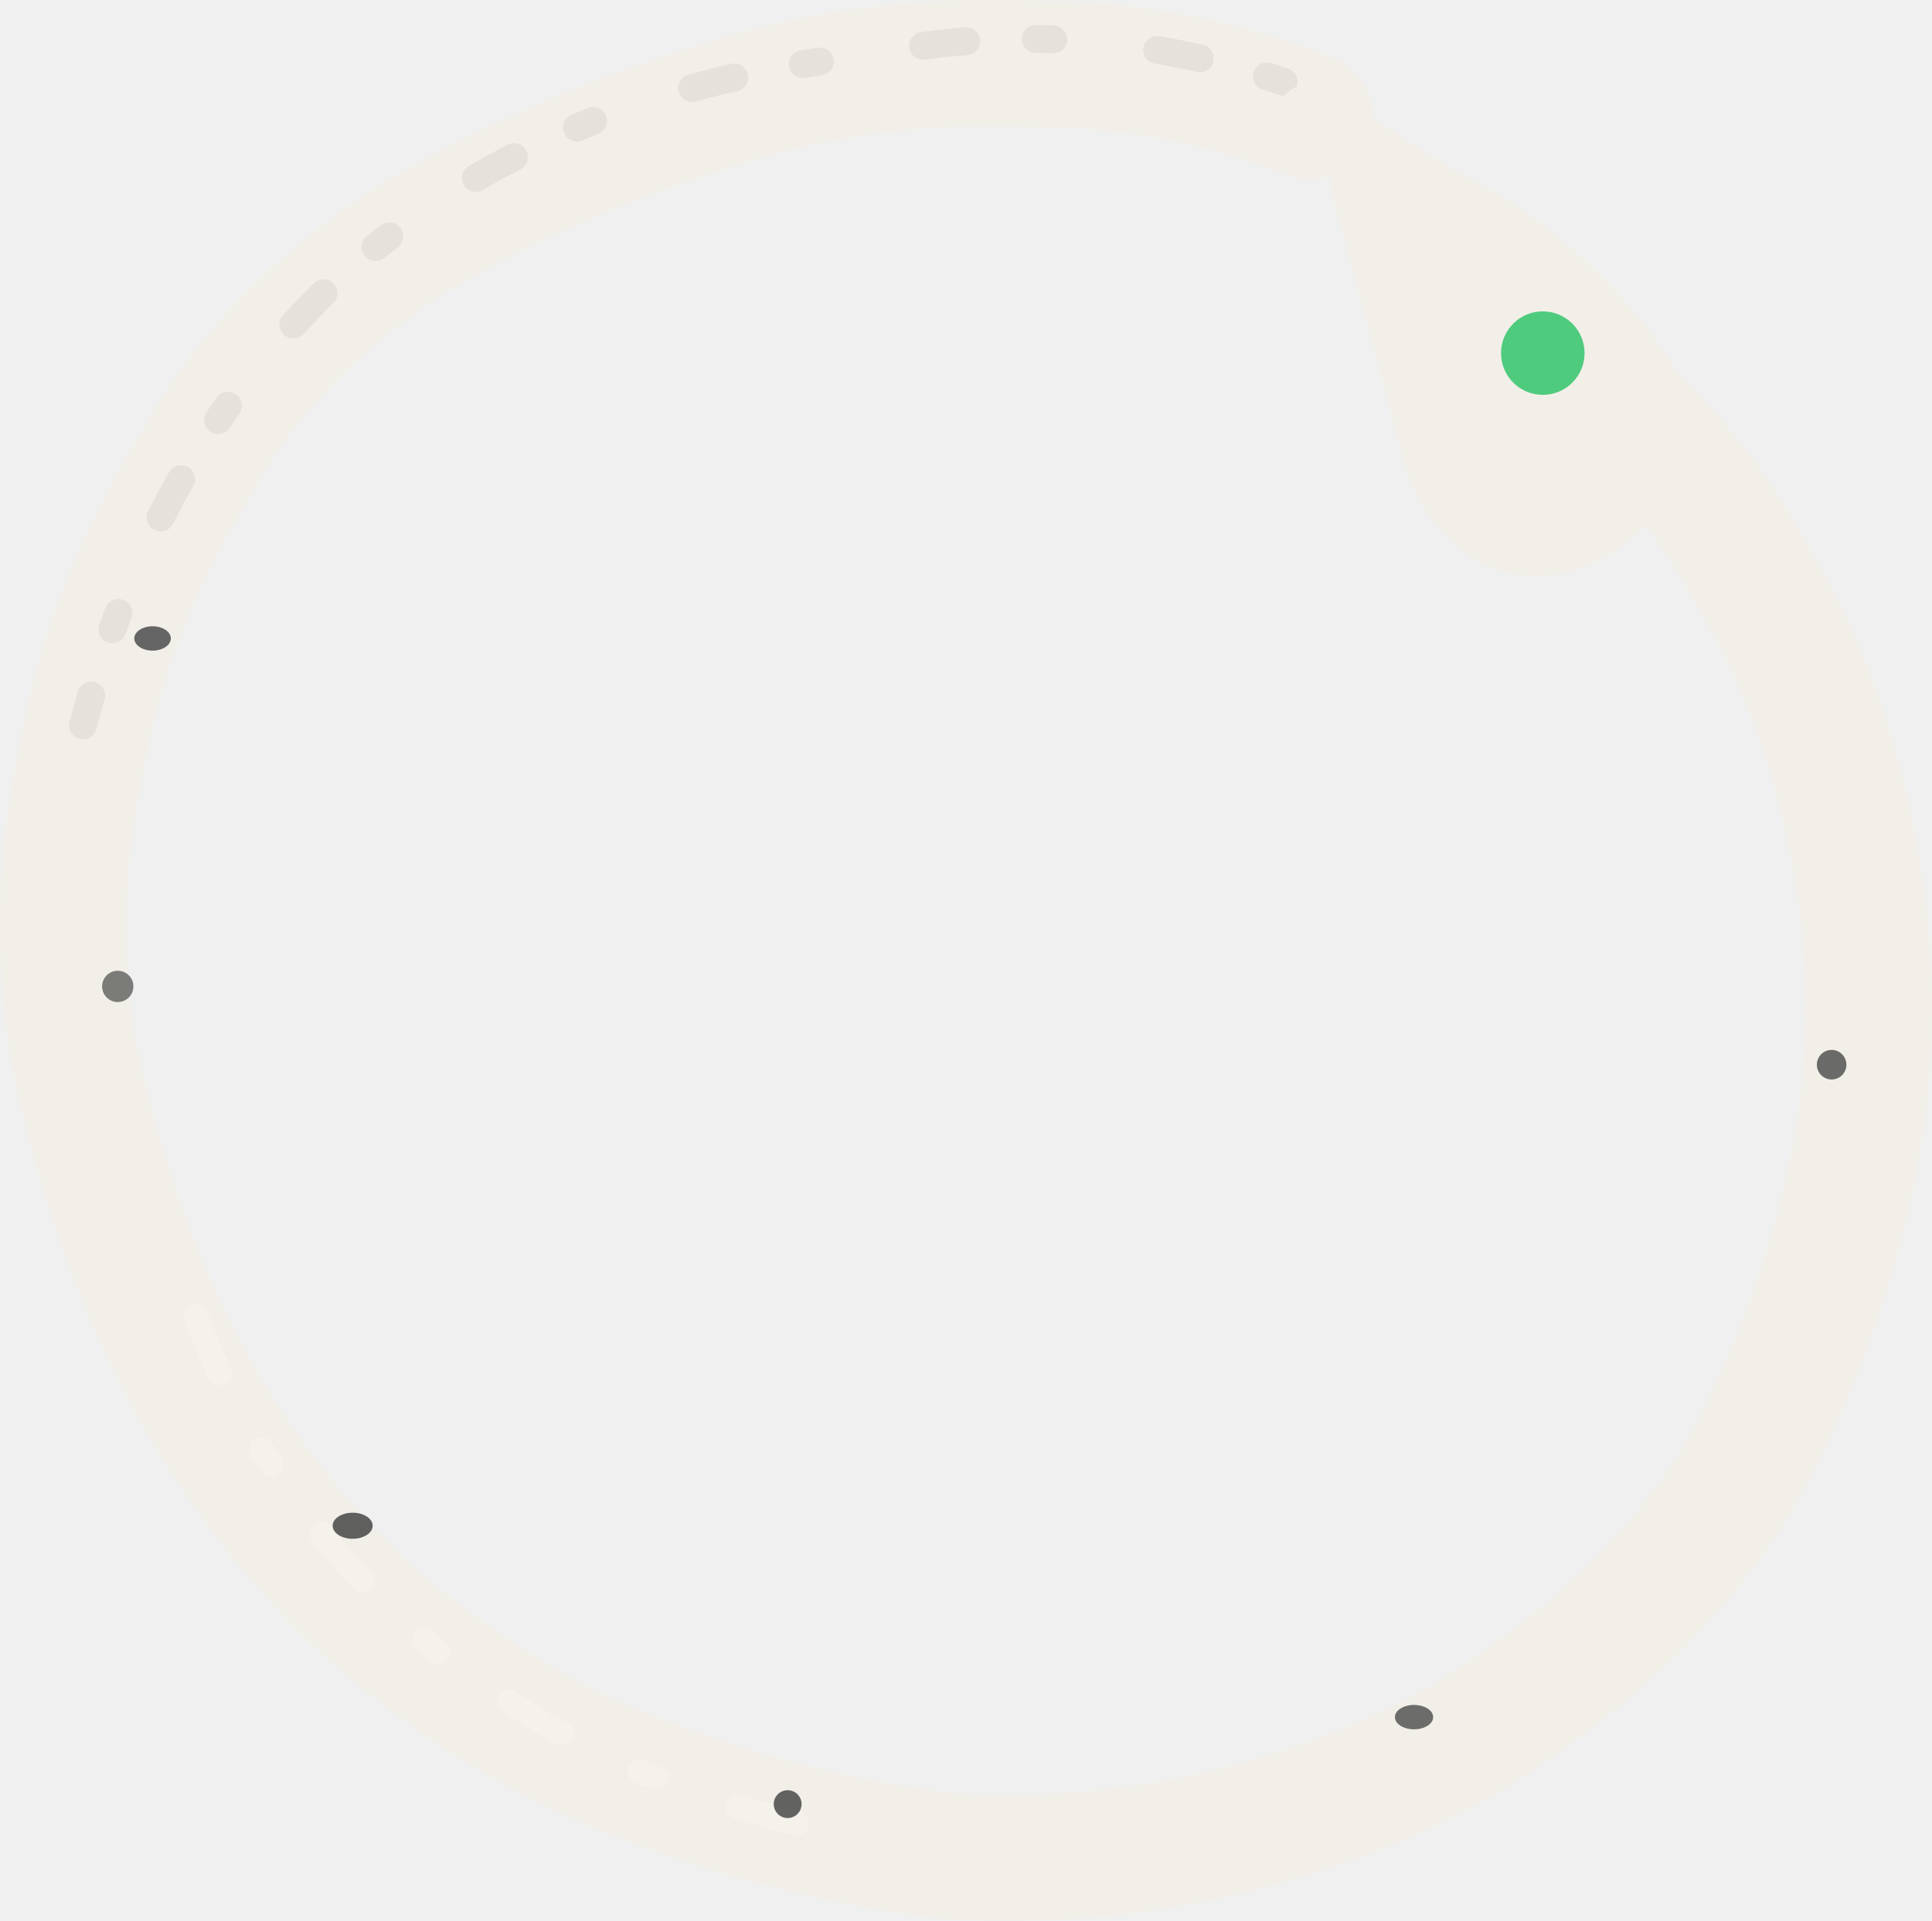
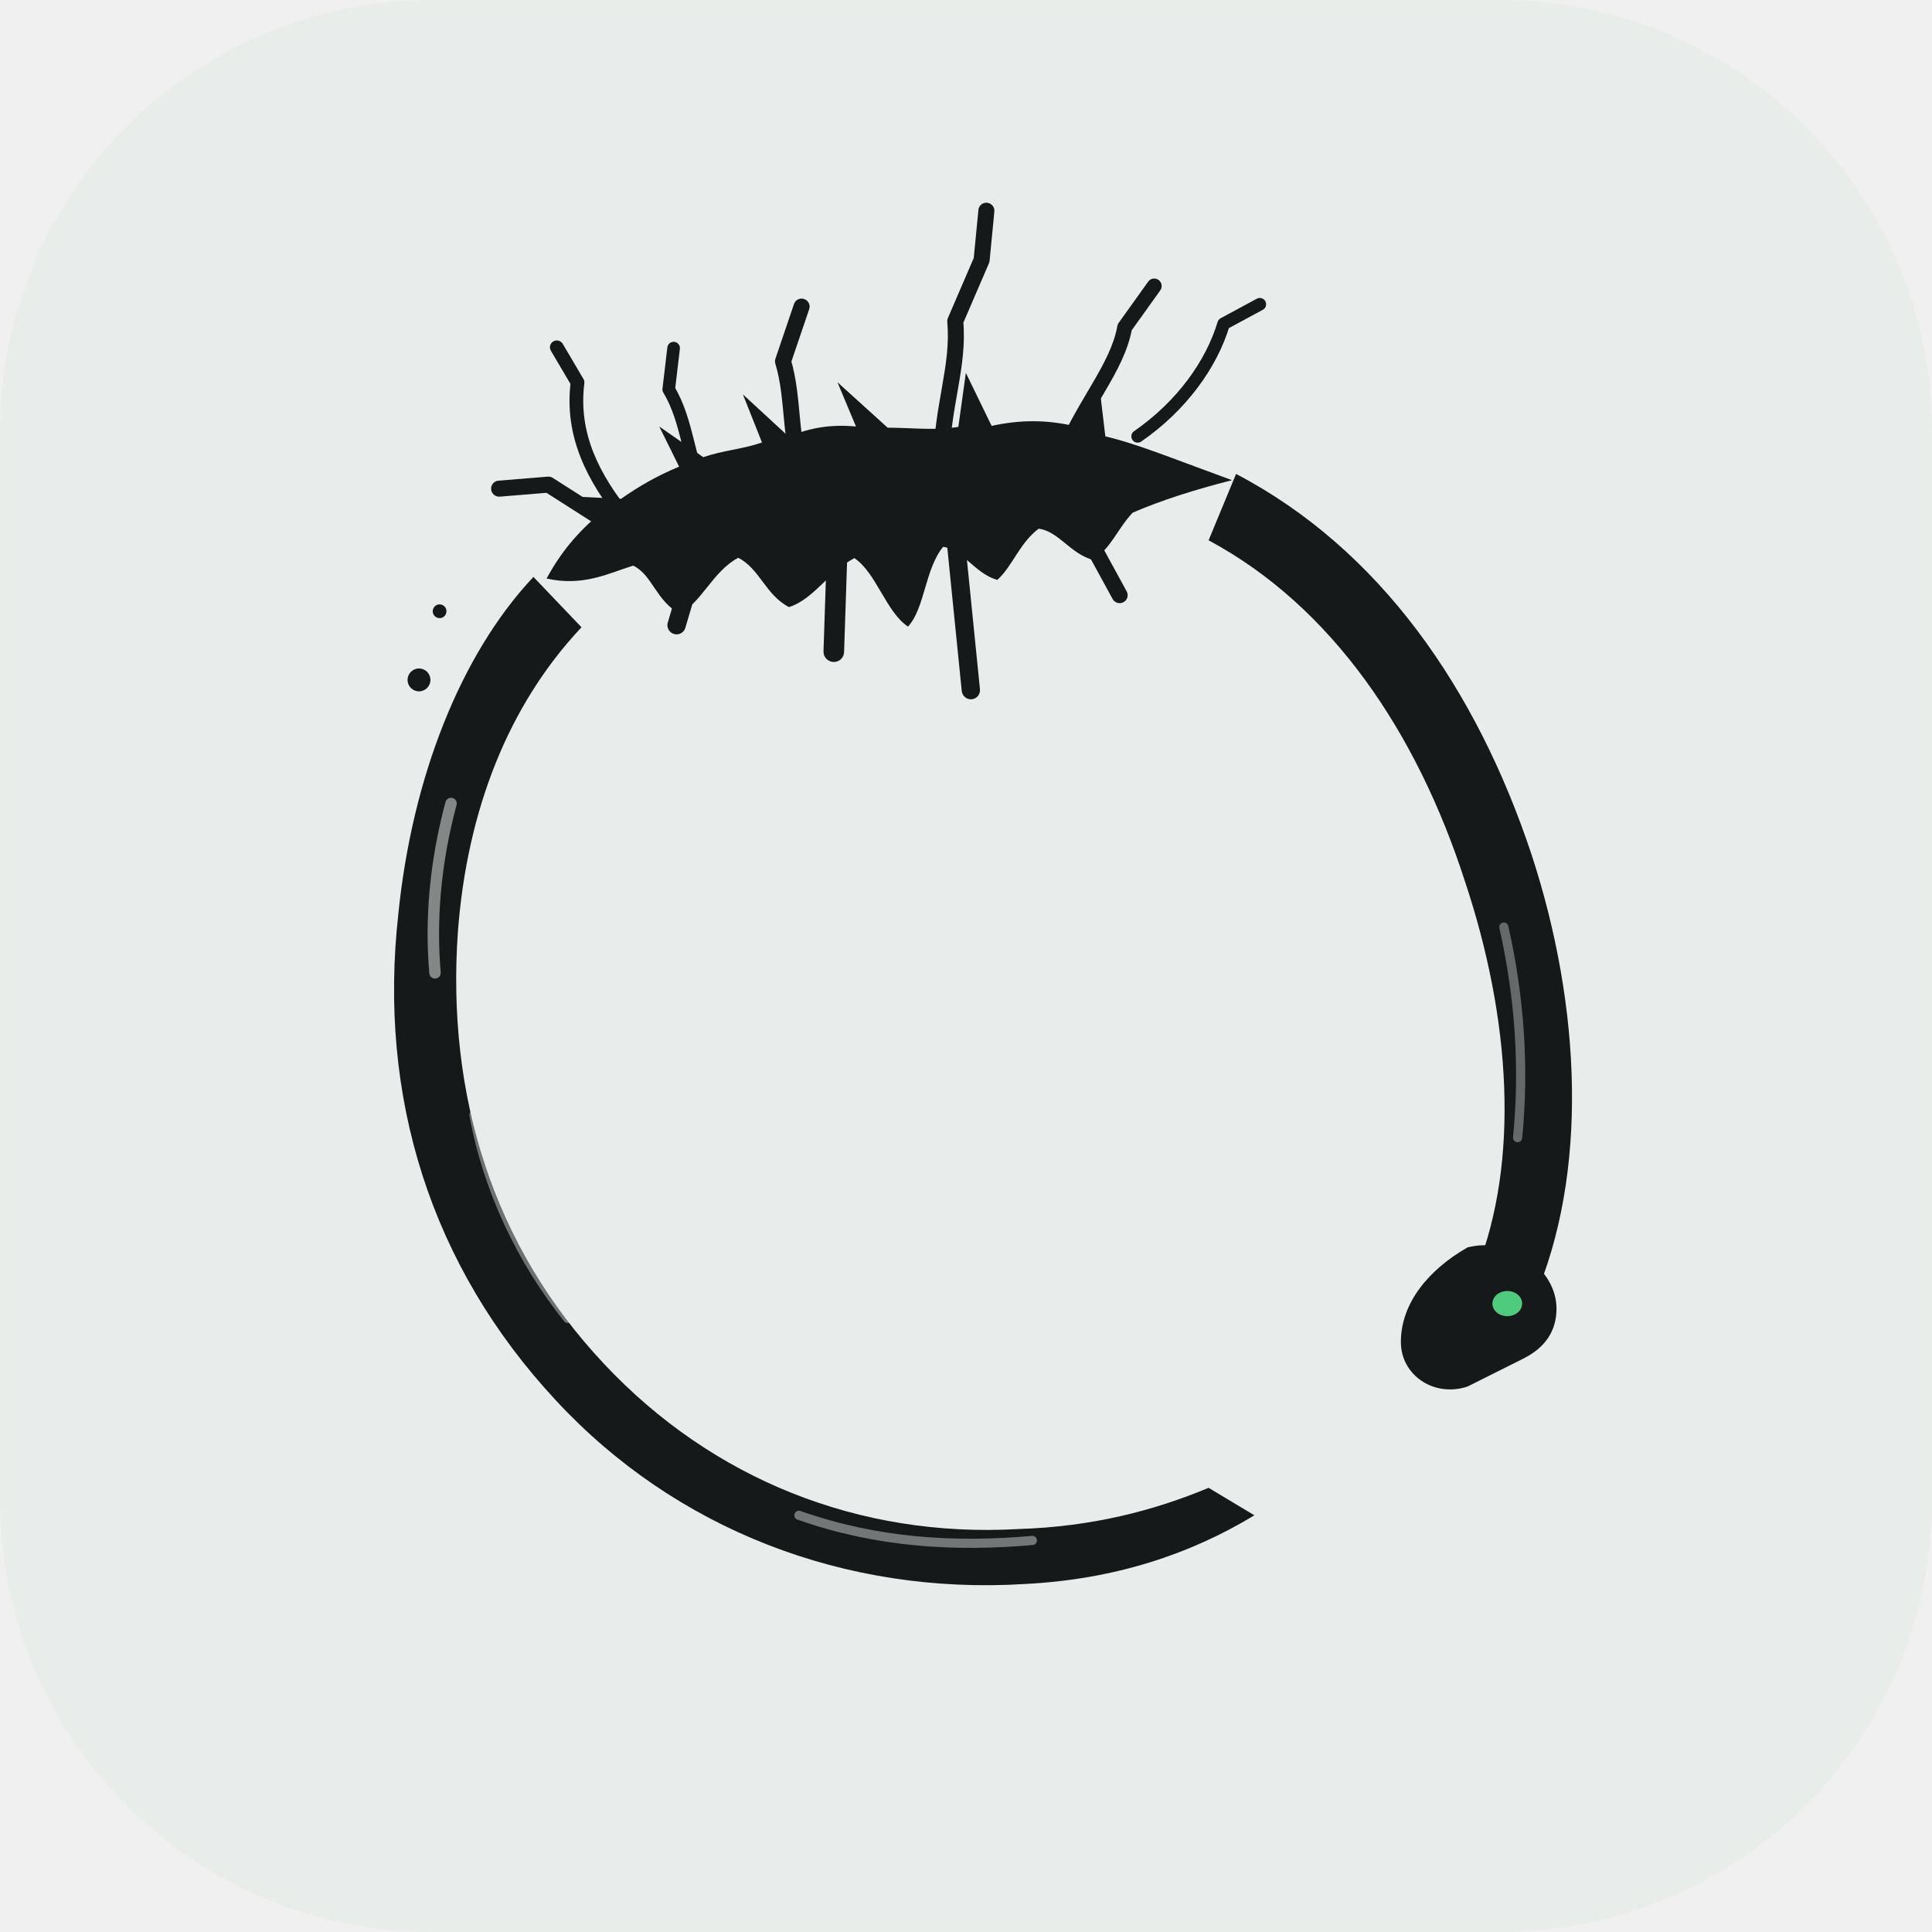
- <svg xmlns="http://www.w3.org/2000/svg" preserveAspectRatio="none" overflow="visible" style="display: block;" width="76.393" height="75.959" viewBox="0 0 76.393 75.959" fill="none">
-   <g id="Mark / Loop Bite / Medium Eating Head">
-     <path id="Vector" d="M51.784 4.607C48.344 3.231 44.79 2.543 41.12 2.543C36.534 2.314 32.176 2.887 28.048 4.263C23.691 5.639 19.792 7.359 16.352 9.423C12.454 11.946 9.587 14.927 7.752 18.367C5.459 22.037 3.968 25.82 3.28 29.719C2.363 33.847 2.248 37.861 2.936 41.759C3.854 46.117 5.23 50.13 7.064 53.799C9.128 57.698 11.651 61.023 14.632 63.775C18.072 66.757 21.627 68.935 25.296 70.311C29.424 71.916 33.552 72.948 37.68 73.407C42.038 73.636 46.166 73.178 50.064 72.031C54.192 70.885 57.747 69.165 60.728 66.871C63.939 64.578 66.576 61.826 68.64 58.615C70.704 54.946 72.195 51.047 73.112 46.919C74.03 42.791 74.144 38.663 73.456 34.535C72.768 30.178 71.392 26.279 69.328 22.839C67.723 19.858 65.774 17.45 63.48 15.615" stroke="#F2EFE8" stroke-width="4.988" stroke-linecap="round" stroke-linejoin="round" />
-     <path id="Vector_2" opacity="0.46" d="M50.752 3.231C45.248 1.396 39.744 1.052 34.24 2.199C25.755 3.116 18.76 6.098 13.256 11.143C8.44 15.73 5.115 21.578 3.28 28.687" stroke="#D7D2C8" stroke-width="1.101" stroke-linecap="round" stroke-dasharray="0.69 2.75 1.72 4.13" />
-     <path id="Vector_3" opacity="0.25" d="M7.752 52.079C9.587 56.895 12.568 61.138 16.696 64.807C21.742 68.935 27.704 71.573 34.584 72.719" stroke="#FFFDF7" stroke-width="0.963" stroke-linecap="round" stroke-dasharray="2.41 3.44 0.69 3.44" />
-     <path id="Vector_4" d="M51.784 4.607L56.6 7.703" stroke="#F2EFE8" stroke-width="2.58" stroke-linecap="round" />
-     <path id="Vector_5" d="M66.576 16.303C64.168 11.831 60.04 8.047 54.88 6.327C53.504 5.914 52.816 6.671 53.504 8.391L56.084 18.023C57.288 22.495 61.932 23.871 65.372 19.571C66.576 18.298 67.264 17.163 66.576 16.303Z" fill="#F2EFE8" stroke="#F2EFE8" stroke-width="1.204" stroke-linejoin="round" />
-     <path id="Vector_6" d="M61.004 15.615C61.915 15.615 62.655 14.876 62.655 13.964C62.655 13.052 61.915 12.313 61.004 12.313C60.092 12.313 59.352 13.052 59.352 13.964C59.352 14.876 60.092 15.615 61.004 15.615Z" fill="#4FCB7D" />
-     <g id="Group">
-       <path id="Vector_7" opacity="0.64" d="M6.032 25.729C6.431 25.729 6.755 25.513 6.755 25.247C6.755 24.981 6.431 24.765 6.032 24.765C5.633 24.765 5.31 24.981 5.31 25.247C5.31 25.513 5.633 25.729 6.032 25.729Z" fill="#17181A" />
-       <path id="Vector_8" opacity="0.54" d="M4.656 39.626C4.998 39.626 5.275 39.349 5.275 39.007C5.275 38.665 4.998 38.388 4.656 38.388C4.314 38.388 4.037 38.665 4.037 39.007C4.037 39.349 4.314 39.626 4.656 39.626Z" fill="#17181A" />
-       <path id="Vector_9" opacity="0.67" d="M13.944 60.851C14.381 60.851 14.736 60.62 14.736 60.335C14.736 60.05 14.381 59.819 13.944 59.819C13.507 59.819 13.153 60.05 13.153 60.335C13.153 60.62 13.507 60.851 13.944 60.851Z" fill="#17181A" />
-       <path id="Vector_10" opacity="0.66" d="M31.144 71.894C31.448 71.894 31.695 71.647 31.695 71.343C31.695 71.039 31.448 70.793 31.144 70.793C30.84 70.793 30.594 71.039 30.594 71.343C30.594 71.647 30.84 71.894 31.144 71.894Z" fill="#17181A" />
-       <path id="Vector_11" opacity="0.61" d="M55.912 68.385C56.33 68.385 56.669 68.169 56.669 67.903C56.669 67.637 56.33 67.421 55.912 67.421C55.494 67.421 55.156 67.637 55.156 67.903C55.156 68.169 55.494 68.385 55.912 68.385Z" fill="#17181A" />
-       <path id="Vector_12" opacity="0.62" d="M72.424 42.688C72.747 42.688 73.009 42.426 73.009 42.103C73.009 41.78 72.747 41.518 72.424 41.518C72.101 41.518 71.84 41.78 71.84 42.103C71.84 42.426 72.101 42.688 72.424 42.688Z" fill="#17181A" />
+ <svg xmlns="http://www.w3.org/2000/svg" width="128" height="128" viewBox="0 0 128 128" fill="none">
+   <g id="Temporary Export / App Icon / 128" clip-path="url(#clip0_49_32)">
+     <g id="App Icon / Fog Tile">
+       <rect width="128" height="128" rx="28.612" fill="#E8EDEC" />
+       <rect x="0.376" y="0.376" width="127.247" height="127.247" rx="28.235" stroke="#F2EFE8" stroke-opacity="0.18" stroke-width="0.753" />
    </g>
-     <g id="Group_2" opacity="0.45">
-       <path id="Vector_13" d="M12.224 14.48C12.547 14.48 12.809 14.218 12.809 13.895C12.809 13.572 12.547 13.31 12.224 13.31C11.901 13.31 11.639 13.572 11.639 13.895C11.639 14.218 11.901 14.48 12.224 14.48Z" fill="#F2EFE8" />
-       <path id="Vector_14" d="M22.2 68.213C22.561 68.213 22.854 67.92 22.854 67.559C22.854 67.198 22.561 66.906 22.2 66.906C21.839 66.906 21.547 67.198 21.547 67.559C21.547 67.92 21.839 68.213 22.2 68.213Z" fill="#F2EFE8" />
-       <path id="Vector_15" d="M71.048 49.568C71.371 49.568 71.633 49.306 71.633 48.983C71.633 48.66 71.371 48.398 71.048 48.398C70.725 48.398 70.463 48.66 70.463 48.983C70.463 49.306 70.725 49.568 71.048 49.568Z" fill="#F2EFE8" />
+     <g id="Small Mark / 160" clip-path="url(#clip1_49_32)">
+       <g id="Ouroboros / Ink Crown / Primary">
+         <path id="Lower Loop / Uneven Brush Body" fill-rule="evenodd" clip-rule="evenodd" d="M35.341 38.222C30.489 43.378 27.305 51.566 26.395 60.512C25.03 72.643 28.518 83.864 36.858 92.811C44.742 101.302 55.963 105.699 67.942 104.941C73.856 104.638 78.86 102.97 83.106 100.392L80.073 98.573C76.434 100.089 72.34 101.15 67.488 101.302C56.873 101.909 47.169 97.966 40.042 90.384C32.612 82.499 29.579 72.492 30.337 61.725C30.944 53.689 33.673 46.714 38.526 41.558L35.341 38.222Z" fill="#15191A" />
+         <path id="Right Loop / Head Approach" d="M80.073 35.796C88.262 40.193 93.872 48.533 97.056 58.389C100.089 67.488 100.696 76.889 97.815 84.167L101.606 86.138C105.245 77.799 104.79 66.729 101.454 56.57C97.815 45.652 91.446 36.403 81.893 31.399L80.073 35.796Z" fill="#15191A" />
+         <path id="Ink Crown / Dense Top" d="M36.213 38.33C37.129 36.635 38.23 35.302 39.732 34.039L37.863 32.889L41.146 33.048C42.324 32.223 43.521 31.525 44.993 30.916L43.676 28.255L46.592 30.288C47.955 29.824 49.121 29.78 50.485 29.317L49.219 26.129L52.25 28.924C53.721 28.314 55.123 28.105 56.711 28.258L55.483 25.324L58.808 28.335C60.503 28.342 61.836 28.533 63.492 28.285L63.991 24.704L65.698 28.216C67.59 27.804 69.286 27.811 71.039 28.198L72.762 24.954L73.232 28.91C75.26 29.387 77.345 30.245 81.624 31.814C79.114 32.449 76.877 33.172 75.043 33.965C74.031 35.026 73.586 36.391 72.389 37.089C70.89 36.663 70.149 35.215 68.817 35.024C67.531 35.995 67.105 37.488 66.074 38.421C64.576 37.995 63.815 36.42 62.483 36.229C61.274 37.708 61.277 40.306 60.157 41.512C58.709 40.559 58.049 37.93 56.601 36.977C54.913 37.878 53.889 39.719 52.271 40.221C50.715 39.414 50.317 37.655 48.908 36.956C47.22 37.857 46.489 39.914 45.037 40.651C43.481 39.844 43.211 38.066 41.948 37.475C40.33 37.976 38.642 38.877 36.213 38.33Z" fill="#15191A" />
+         <path id="Crown Branch / Left 1" d="M41.19 34.711C41.35 34.906 41.637 34.935 41.831 34.777C42.025 34.618 42.053 34.332 41.893 34.137L41.542 34.424L41.19 34.711ZM38.264 25.339L38.715 25.398C38.728 25.298 38.707 25.196 38.656 25.109L38.264 25.339ZM37.283 22.782C37.155 22.565 36.876 22.492 36.66 22.618C36.443 22.745 36.371 23.023 36.499 23.24L36.891 23.011L37.283 22.782ZM41.542 34.424L41.893 34.137C39.638 31.386 38.305 28.644 38.715 25.398L38.264 25.339L37.812 25.279C37.357 28.882 38.863 31.872 41.19 34.711L41.542 34.424ZM38.264 25.339L38.656 25.109L37.283 22.782L36.891 23.011L36.499 23.24L37.872 25.568L38.264 25.339Z" fill="#15191A" />
+         <path id="Crown Branch / Left 2" d="M46.573 33.743C46.669 33.952 46.917 34.044 47.127 33.949C47.336 33.853 47.427 33.606 47.33 33.397L46.951 33.57L46.573 33.743ZM44.305 25.798L43.891 25.746C43.88 25.838 43.9 25.931 43.948 26.011L44.305 25.798ZM45.044 23.114C45.071 22.886 44.907 22.677 44.679 22.649C44.45 22.621 44.242 22.783 44.215 23.012L44.63 23.063L45.044 23.114ZM46.951 33.57L47.33 33.397C46.656 31.938 46.332 30.582 46.007 29.282C45.684 27.994 45.357 26.742 44.663 25.585L44.305 25.798L43.948 26.011C44.569 27.047 44.872 28.181 45.197 29.48C45.519 30.768 45.86 32.201 46.573 33.743L46.951 33.57ZM44.305 25.798L44.72 25.849L45.044 23.114L44.63 23.063L44.215 23.012L43.891 25.746L44.305 25.798Z" fill="#15191A" />
+         <path id="Crown Branch / Mid" d="M52.971 32.677C53.077 32.95 53.384 33.088 53.657 32.983C53.931 32.879 54.067 32.572 53.961 32.299L53.466 32.488L52.971 32.677ZM51.877 23.938L51.374 23.766C51.339 23.87 51.337 23.983 51.368 24.088L51.877 23.938ZM53.611 20.484C53.705 20.207 53.556 19.905 53.278 19.81C53 19.715 52.699 19.862 52.605 20.139L53.108 20.312L53.611 20.484ZM53.466 32.488L53.961 32.299C53.352 30.723 53.158 29.305 53.021 27.924C52.884 26.557 52.801 25.174 52.386 23.789L51.877 23.938L51.368 24.088C51.746 25.35 51.822 26.599 51.964 28.023C52.105 29.433 52.309 30.965 52.971 32.677L53.466 32.488ZM51.877 23.938L52.38 24.111L53.611 20.484L53.108 20.312L52.605 20.139L51.374 23.766L51.877 23.938Z" fill="#15191A" />
+         <path id="Crown Branch / High" d="M61.799 30.925C61.794 31.218 62.026 31.462 62.319 31.469C62.613 31.477 62.855 31.245 62.861 30.952L62.33 30.939L61.799 30.925ZM63.288 21.281L62.801 21.069C62.766 21.149 62.752 21.237 62.76 21.324L63.288 21.281ZM65.035 17.225L65.523 17.437C65.544 17.386 65.558 17.333 65.563 17.279L65.035 17.225ZM65.879 14.014C65.907 13.723 65.693 13.463 65.401 13.433C65.109 13.403 64.85 13.616 64.822 13.907L65.35 13.961L65.879 14.014ZM62.33 30.939L62.861 30.952C62.903 28.904 63.202 27.298 63.465 25.788C63.727 24.283 63.958 22.855 63.817 21.237L63.288 21.281L62.76 21.324C62.887 22.788 62.681 24.094 62.419 25.601C62.157 27.102 61.843 28.784 61.799 30.925L62.33 30.939ZM63.288 21.281L63.776 21.492L65.523 17.437L65.035 17.225L64.547 17.013L62.801 21.069L63.288 21.281ZM65.035 17.225L65.563 17.279L65.879 14.014L65.35 13.961L64.822 13.907L64.506 17.171L65.035 17.225Z" fill="#15191A" />
+         <path id="Crown Branch / Right 1" d="M69.842 30.24C69.742 30.493 69.866 30.78 70.12 30.881C70.373 30.982 70.659 30.859 70.759 30.607L70.3 30.424L69.842 30.24ZM74.515 21.681L74.113 21.393C74.071 21.452 74.042 21.52 74.029 21.592L74.515 21.681ZM76.873 19.235C77.031 19.014 76.98 18.706 76.758 18.547C76.536 18.388 76.228 18.438 76.07 18.659L76.472 18.947L76.873 19.235ZM70.3 30.424L70.759 30.607C71.462 28.83 72.368 27.369 73.188 25.969C73.998 24.586 74.737 23.241 75 21.77L74.515 21.681L74.029 21.592C73.8 22.87 73.151 24.076 72.337 25.468C71.532 26.842 70.578 28.378 69.842 30.24L70.3 30.424ZM74.515 21.681L74.916 21.969L76.873 19.235L76.472 18.947L76.07 18.659L74.113 21.393L74.515 21.681Z" fill="#15191A" />
+         <path id="Crown Branch / Right 2" d="M75.133 28.568C74.944 28.699 74.897 28.958 75.029 29.148C75.161 29.337 75.421 29.385 75.61 29.254L75.371 28.911L75.133 28.568ZM81.07 21.45L80.87 21.084C80.774 21.136 80.702 21.224 80.67 21.329L81.07 21.45ZM83.667 20.524C83.869 20.415 83.944 20.162 83.834 19.959C83.723 19.757 83.47 19.681 83.268 19.79L83.467 20.157L83.667 20.524ZM75.371 28.911L75.61 29.254C78.604 27.184 80.64 24.341 81.47 21.572L81.07 21.45L80.67 21.329C79.899 23.902 77.987 26.594 75.133 28.568L75.371 28.911ZM81.07 21.45L81.27 21.817L83.667 20.524L83.467 20.157L83.268 19.79L80.87 21.084L81.07 21.45Z" fill="#15191A" />
+         <path id="Crown Twig / Left" d="M39.861 34.985C40.109 35.143 40.437 35.071 40.594 34.825C40.751 34.578 40.678 34.25 40.43 34.092L40.146 34.538L39.861 34.985ZM36.339 32.107L36.623 31.661C36.525 31.598 36.409 31.569 36.293 31.579L36.339 32.107ZM33.021 31.846C32.729 31.87 32.513 32.127 32.538 32.419C32.563 32.711 32.821 32.928 33.113 32.904L33.067 32.375L33.021 31.846ZM40.146 34.538L40.43 34.092L36.623 31.661L36.339 32.107L36.054 32.554L39.861 34.985L40.146 34.538ZM36.339 32.107L36.293 31.579L33.021 31.846L33.067 32.375L33.113 32.904L36.385 32.636L36.339 32.107Z" fill="#15191A" />
+         <path id="Drip / 1" d="M46.817 36.82C46.912 36.499 46.728 36.161 46.407 36.065C46.085 35.968 45.748 36.15 45.653 36.471L46.235 36.645L46.817 36.82ZM44.241 41.249C44.147 41.57 44.33 41.908 44.652 42.004C44.973 42.101 45.311 41.919 45.405 41.598L44.823 41.424L44.241 41.249ZM46.235 36.645L45.653 36.471L44.241 41.249L44.823 41.424L45.405 41.598L46.817 36.82L46.235 36.645Z" fill="#15191A" />
+         <path id="Drip / 2" d="M56.156 36.189C56.168 35.813 55.873 35.496 55.496 35.482C55.119 35.467 54.804 35.761 54.791 36.137L55.474 36.163L56.156 36.189ZM54.559 43.15C54.546 43.527 54.842 43.843 55.218 43.858C55.595 43.872 55.911 43.579 55.923 43.202L55.241 43.176L54.559 43.15ZM55.474 36.163L54.791 36.137L54.559 43.15L55.241 43.176L55.923 43.202L56.156 36.189L55.474 36.163Z" fill="#15191A" />
+         <path id="Drip / 3" d="M63.884 35.329C63.85 34.996 63.553 34.751 63.219 34.783C62.886 34.815 62.643 35.111 62.676 35.444L63.28 35.387L63.884 35.329ZM63.718 45.782C63.752 46.115 64.049 46.359 64.382 46.328C64.716 46.296 64.959 46 64.925 45.666L64.322 45.724L63.718 45.782ZM63.28 35.387L62.676 35.444L63.718 45.782L64.322 45.724L64.925 45.666L63.884 35.329L63.28 35.387Z" fill="#15191A" />
+         <path id="Drip / 4" d="M72.135 34.585C71.994 34.327 71.671 34.231 71.414 34.37C71.157 34.51 71.063 34.831 71.203 35.089L71.669 34.837L72.135 34.585ZM73.713 39.684C73.854 39.941 74.177 40.037 74.434 39.898C74.691 39.759 74.785 39.437 74.645 39.179L74.179 39.431L73.713 39.684ZM71.669 34.837L71.203 35.089L73.713 39.684L74.179 39.431L74.645 39.179L72.135 34.585L71.669 34.837Z" fill="#15191A" />
+         <path id="Dry Brush / Left Gap 1" opacity="0.52" d="M29.882 53.234C28.821 57.176 28.518 60.967 28.821 64.455" stroke="#E8EDEB" stroke-width="0.758" stroke-linecap="round" />
+         <path id="Dry Brush / Left Gap 2" opacity="0.42" d="M31.399 73.856C32.309 78.86 34.583 83.561 37.616 87.352" stroke="#E8EDEB" stroke-width="0.607" stroke-linecap="round" />
+         <path id="Dry Brush / Bottom Gap" opacity="0.44" d="M52.931 100.392C58.087 102.212 63.242 102.515 68.398 102.06" stroke="#E8EDEB" stroke-width="0.607" stroke-linecap="round" />
+         <path id="Dry Brush / Right Gap" opacity="0.38" d="M99.634 61.422C100.695 66.123 100.999 70.823 100.544 75.373" stroke="#E8EDEB" stroke-width="0.607" stroke-linecap="round" />
+         <path id="Ink Fleck / 1" d="M27.76 45.804C28.178 45.804 28.518 45.465 28.518 45.046C28.518 44.627 28.178 44.288 27.76 44.288C27.341 44.288 27.002 44.627 27.002 45.046C27.002 45.465 27.341 45.804 27.76 45.804Z" fill="#15191A" />
+         <path id="Ink Fleck / 2" d="M29.124 40.952C29.376 40.952 29.579 40.748 29.579 40.497C29.579 40.245 29.376 40.042 29.124 40.042C28.873 40.042 28.669 40.245 28.669 40.497C28.669 40.748 28.873 40.952 29.124 40.952Z" fill="#15191A" />
+         <path id="Ink Fleck / 3" d="M82.348 34.583C82.683 34.583 82.954 34.311 82.954 33.977C82.954 33.642 82.683 33.37 82.348 33.37C82.013 33.37 81.741 33.642 81.741 33.977C81.741 34.311 82.013 34.583 82.348 34.583Z" fill="#15191A" />
+         <path id="Ink Fleck / 4" d="M86.594 37.767C86.845 37.767 87.049 37.564 87.049 37.312C87.049 37.061 86.845 36.858 86.594 36.858C86.342 36.858 86.139 37.061 86.139 37.312C86.139 37.564 86.342 37.767 86.594 37.767Z" fill="#15191A" />
+       </g>
+       <path id="Head" d="M97.23 82.643C100.176 81.906 103.122 84.118 103.122 86.699C103.122 88.174 102.385 89.28 100.912 90.017L97.23 91.861C95.02 92.598 92.811 91.123 92.811 88.911C92.811 86.33 94.652 84.118 97.23 82.643Z" fill="#15191A" />
+       <path id="Eye" d="M99.862 87.2C100.406 87.2 100.847 86.827 100.847 86.366C100.847 85.905 100.406 85.532 99.862 85.532C99.317 85.532 98.876 85.905 98.876 86.366C98.876 86.827 99.317 87.2 99.862 87.2Z" fill="#4FCB7D" />
    </g>
  </g>
+   <defs>
+     <clipPath id="clip0_49_32">
+       <rect width="128" height="128" fill="white" />
+     </clipPath>
+     <clipPath id="clip1_49_32">
+       <rect width="109.176" height="109.176" fill="white" transform="translate(9.41187 9.41177)" />
+     </clipPath>
+   </defs>
</svg>
